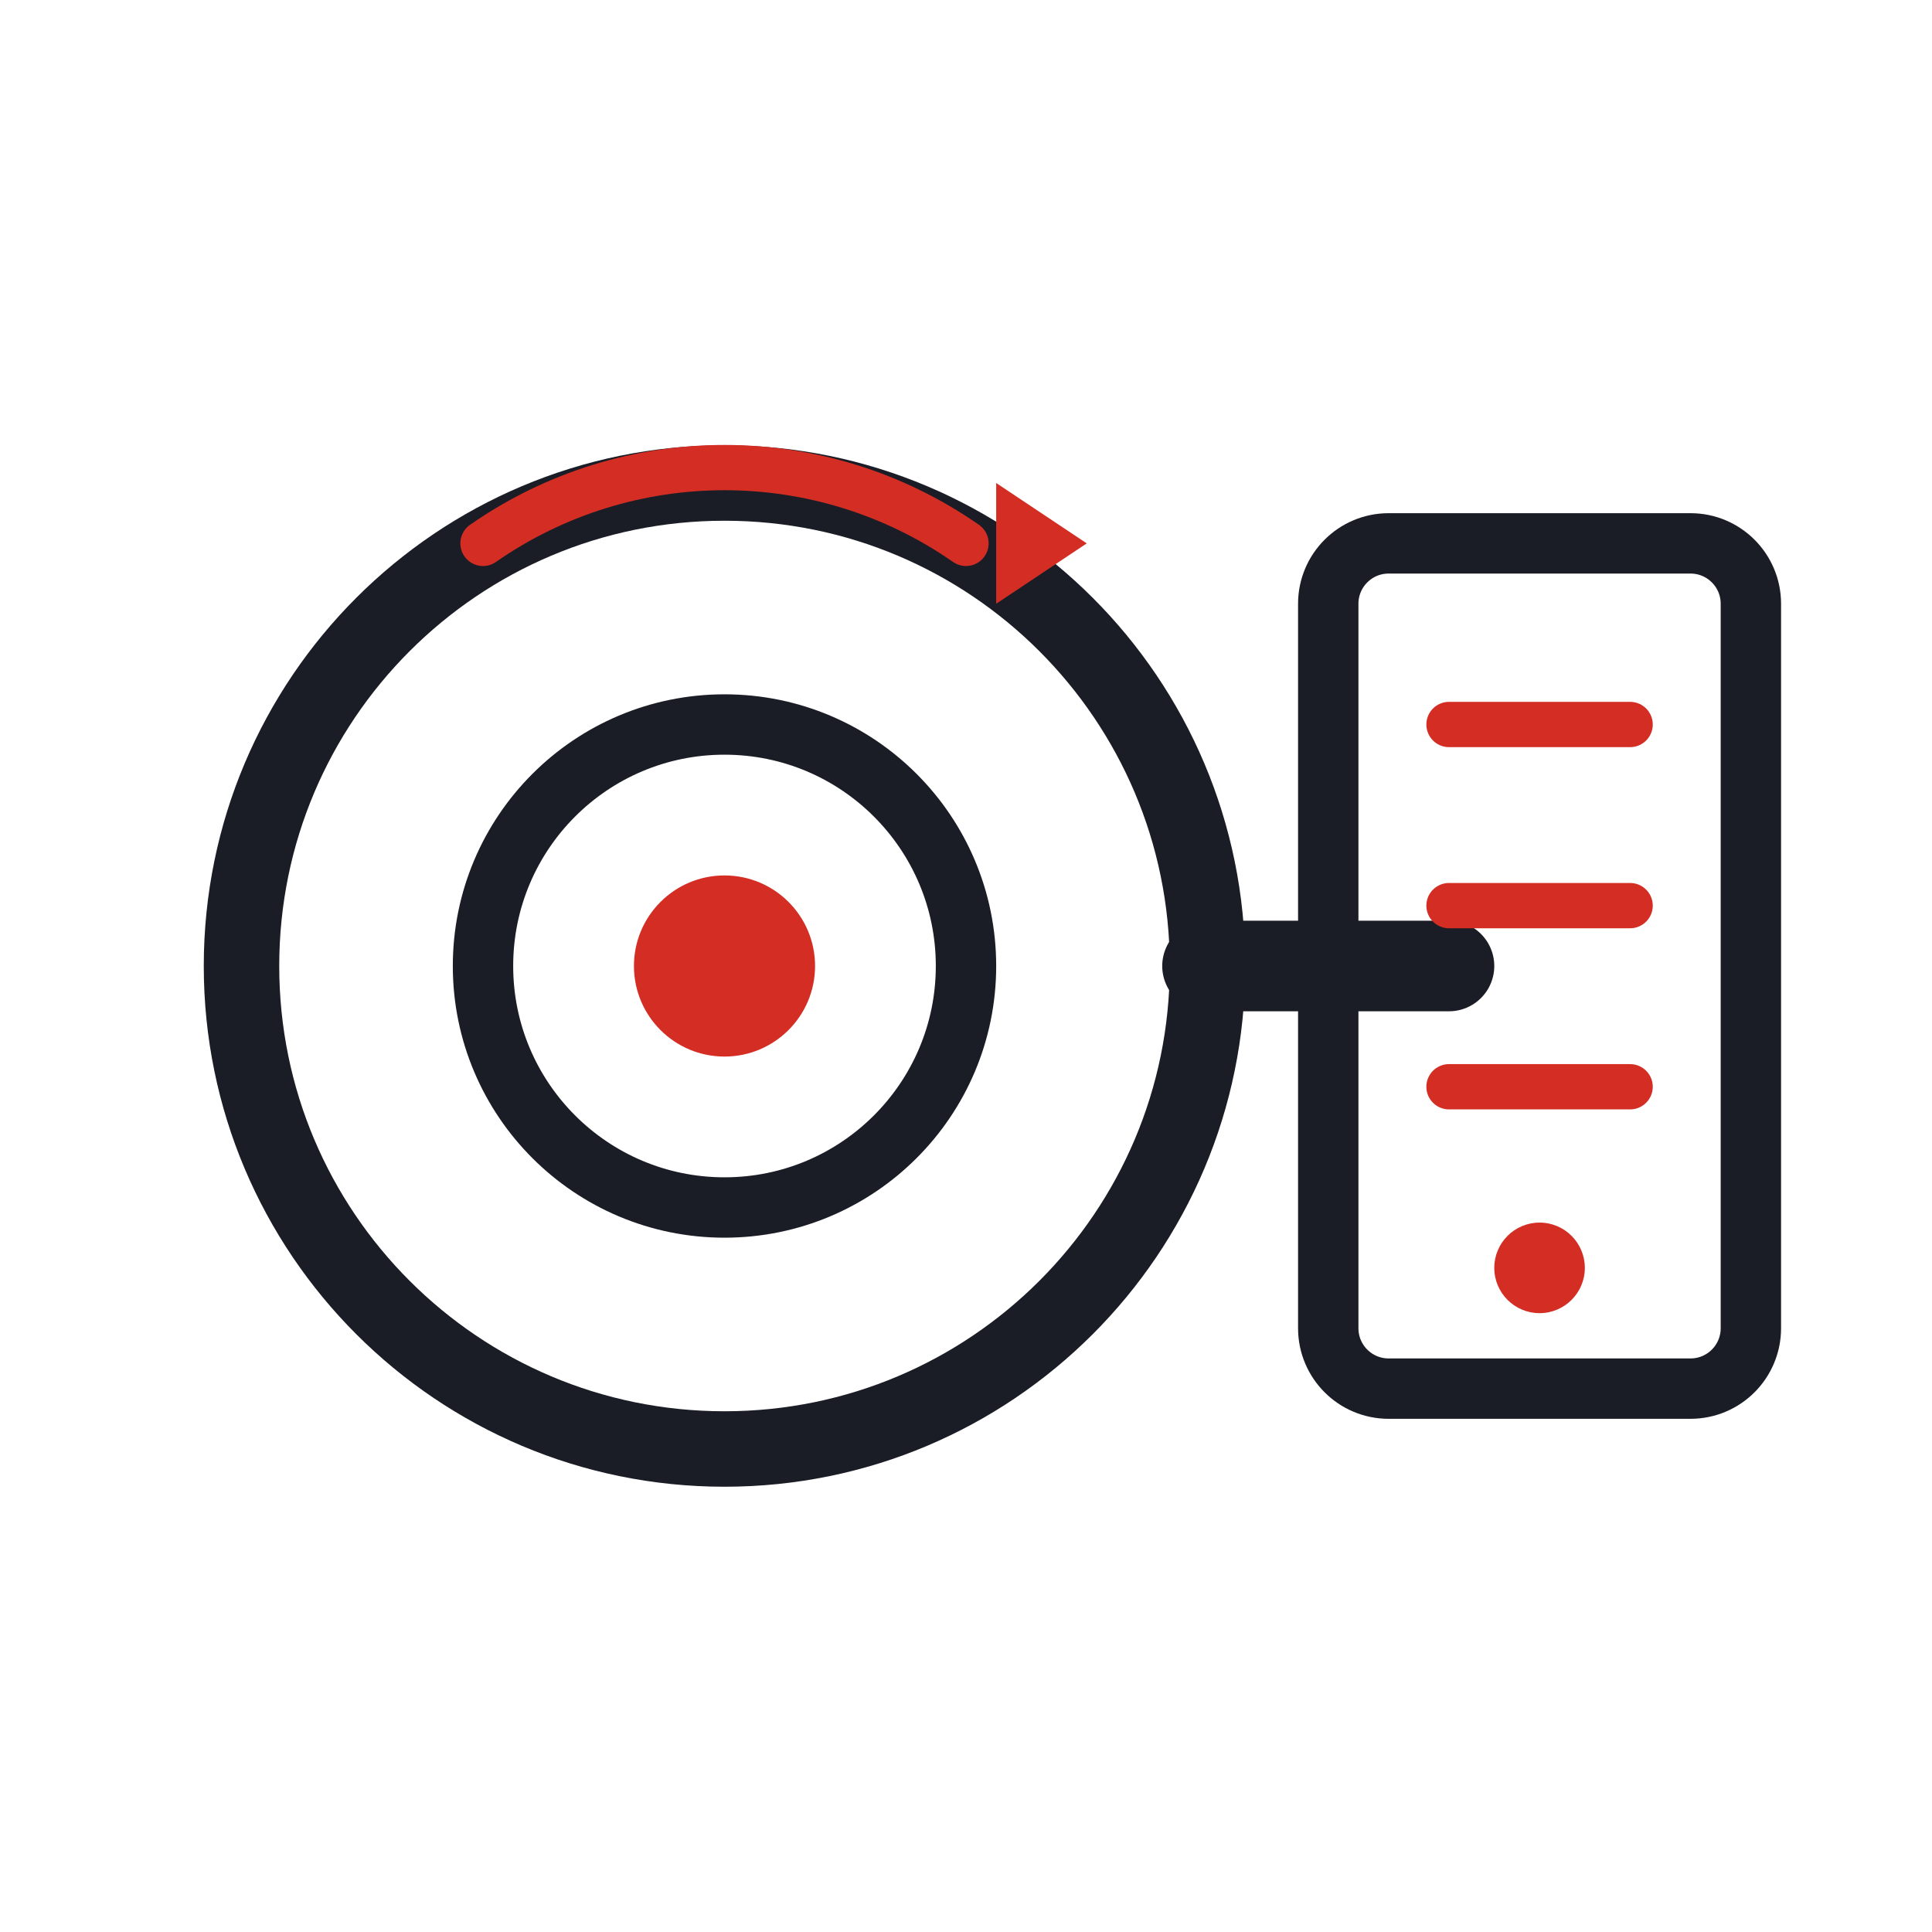
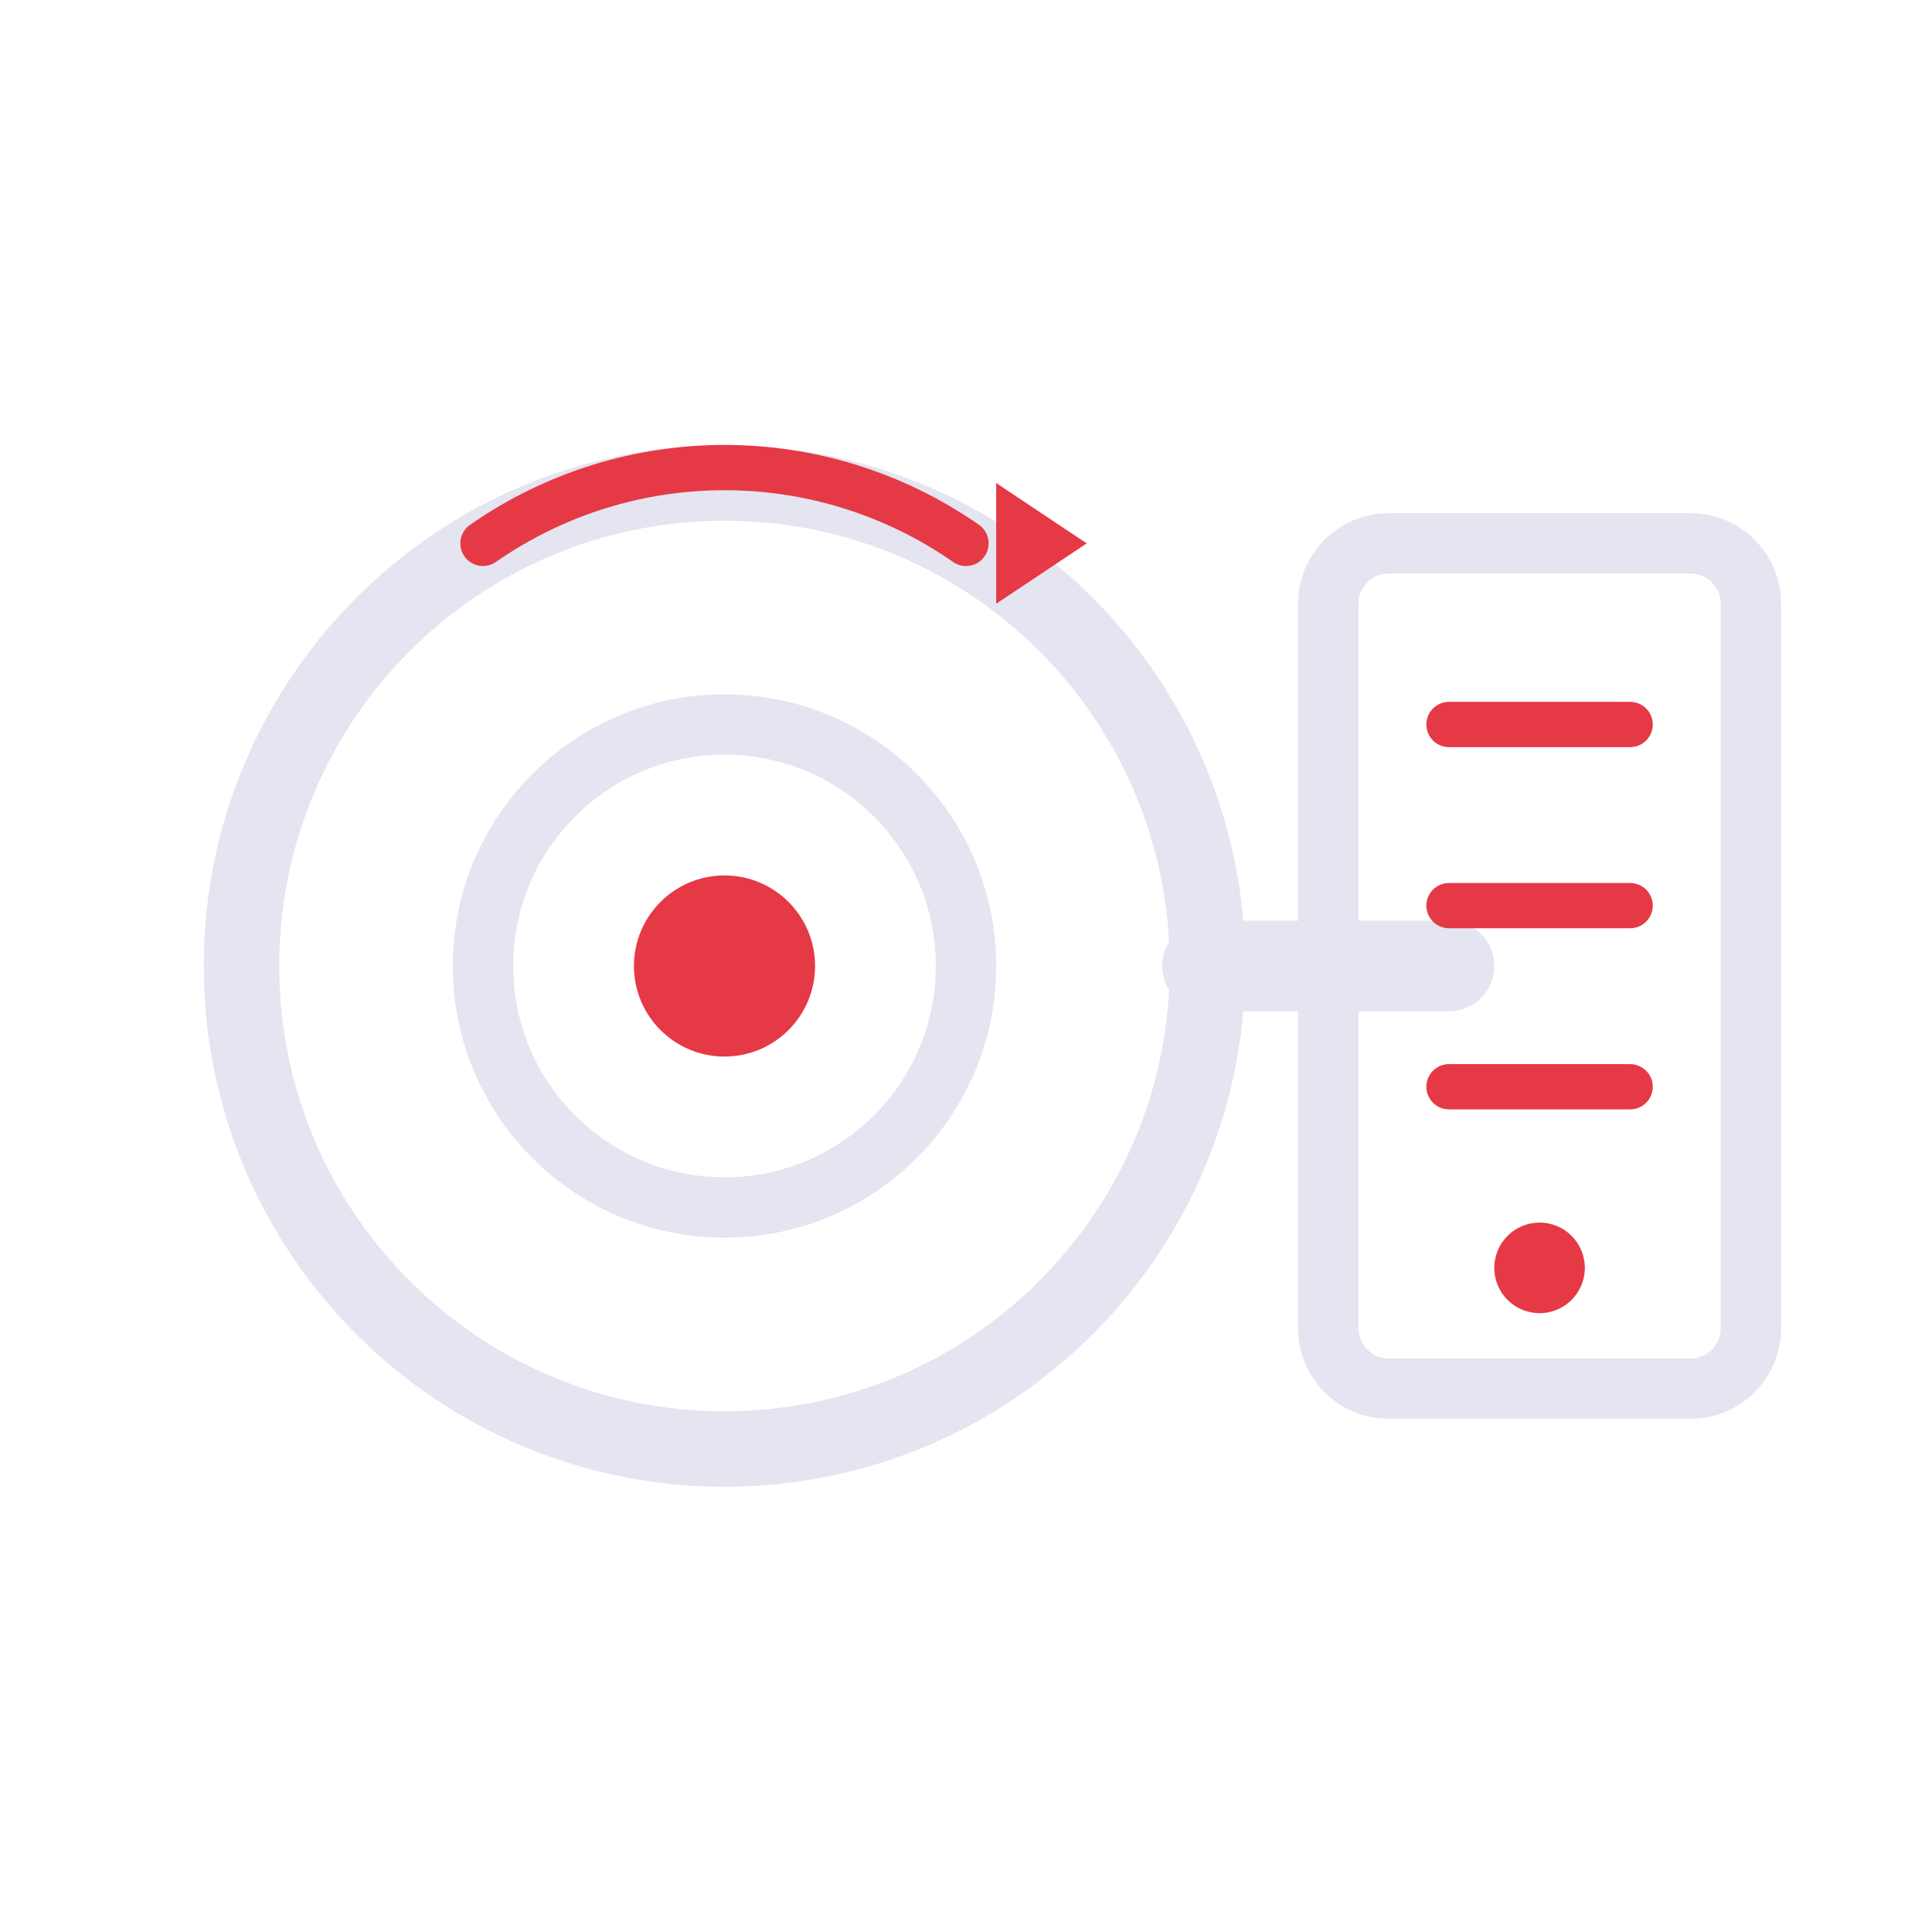
<svg xmlns="http://www.w3.org/2000/svg" viewBox="0 0 64 64" fill="none">
-   <circle cx="24" cy="32" r="16" stroke="#1a1d26" stroke-width="2.5" />
-   <circle cx="24" cy="32" r="8" stroke="#1a1d26" stroke-width="2" />
-   <circle cx="24" cy="32" r="3" fill="#d42e24" />
-   <line x1="40" y1="32" x2="48" y2="32" stroke="#1a1d26" stroke-width="3" stroke-linecap="round" />
-   <rect x="44" y="18" width="14" height="28" rx="2" stroke="#1a1d26" stroke-width="2" />
-   <line x1="48" y1="24" x2="54" y2="24" stroke="#d42e24" stroke-width="1.5" stroke-linecap="round" />
-   <line x1="48" y1="30" x2="54" y2="30" stroke="#d42e24" stroke-width="1.5" stroke-linecap="round" />
-   <line x1="48" y1="36" x2="54" y2="36" stroke="#d42e24" stroke-width="1.5" stroke-linecap="round" />
-   <circle cx="51" cy="42" r="1.5" fill="#d42e24" />
-   <path d="M16 18 A14 14 0 0 1 32 18" stroke="#d42e24" stroke-width="1.5" stroke-linecap="round" fill="none" />
-   <polygon points="33,16 33,20 36,18" fill="#d42e24" />
+   <circle cx="24" cy="32" r="16" stroke="#e4e5f0" stroke-width="2.5" />
+   <circle cx="24" cy="32" r="8" stroke="#e4e5f0" stroke-width="2" />
+   <circle cx="24" cy="32" r="3" fill="#e63946" />
+   <line x1="40" y1="32" x2="48" y2="32" stroke="#e4e5f0" stroke-width="3" stroke-linecap="round" />
+   <rect x="44" y="18" width="14" height="28" rx="2" stroke="#e4e5f0" stroke-width="2" />
+   <line x1="48" y1="24" x2="54" y2="24" stroke="#e63946" stroke-width="1.5" stroke-linecap="round" />
+   <line x1="48" y1="30" x2="54" y2="30" stroke="#e63946" stroke-width="1.5" stroke-linecap="round" />
+   <line x1="48" y1="36" x2="54" y2="36" stroke="#e63946" stroke-width="1.5" stroke-linecap="round" />
+   <circle cx="51" cy="42" r="1.5" fill="#e63946" />
+   <path d="M16 18 A14 14 0 0 1 32 18" stroke="#e63946" stroke-width="1.5" stroke-linecap="round" fill="none" />
+   <polygon points="33,16 33,20 36,18" fill="#e63946" />
</svg>
